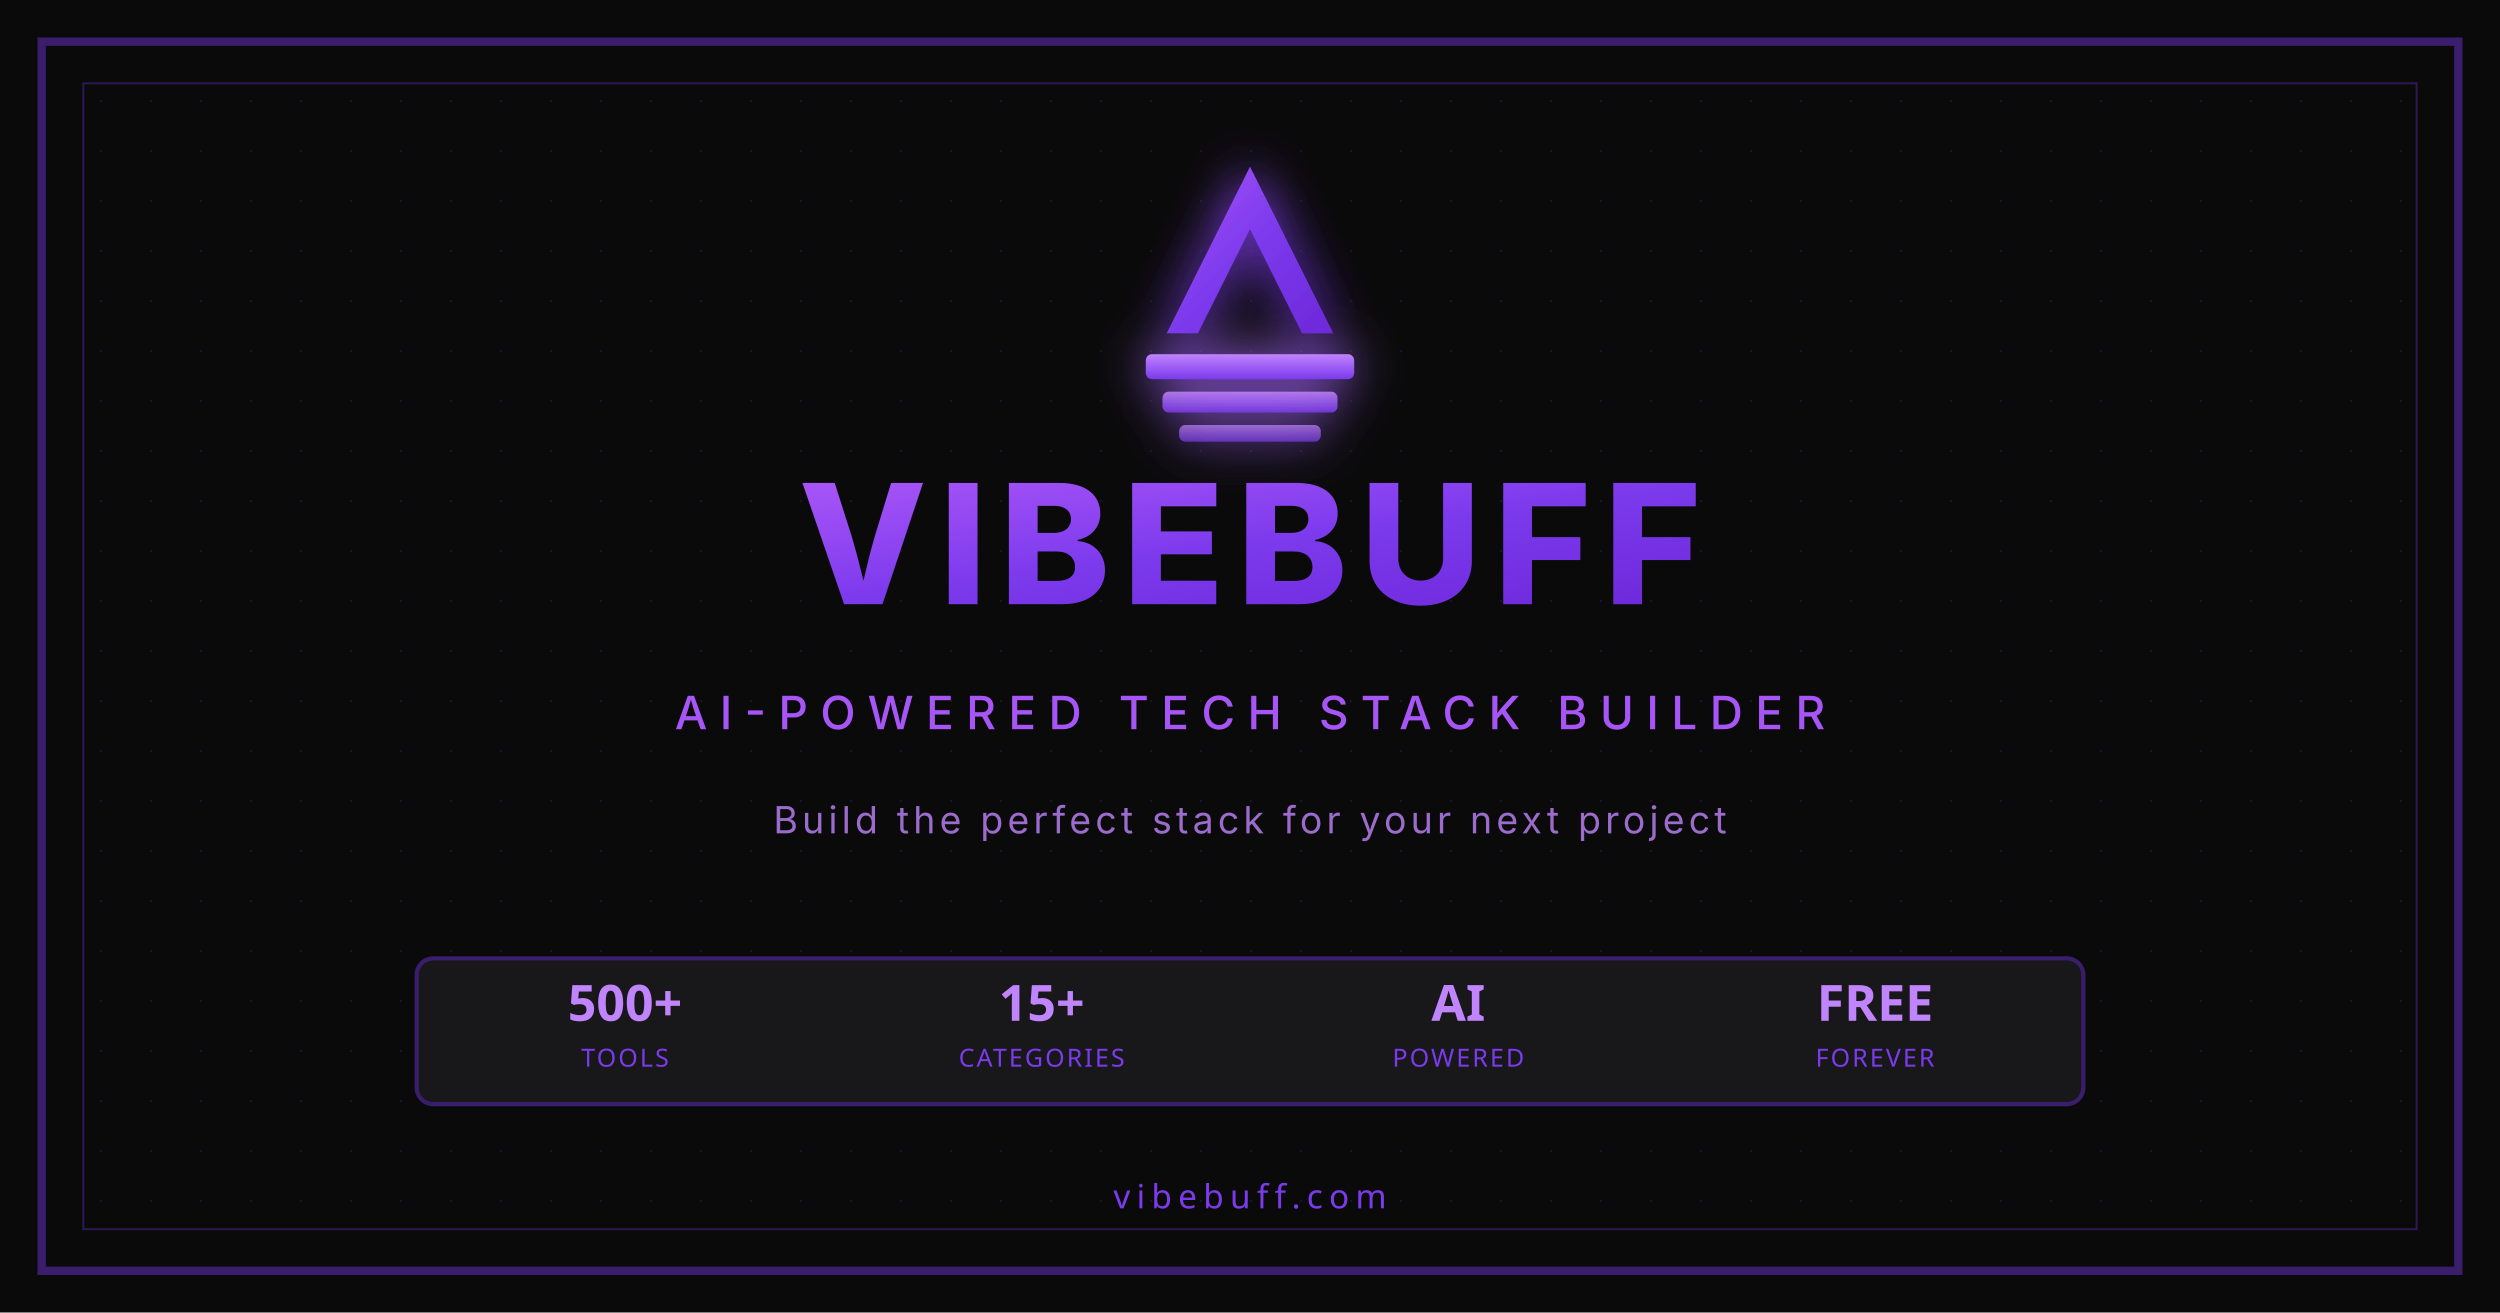
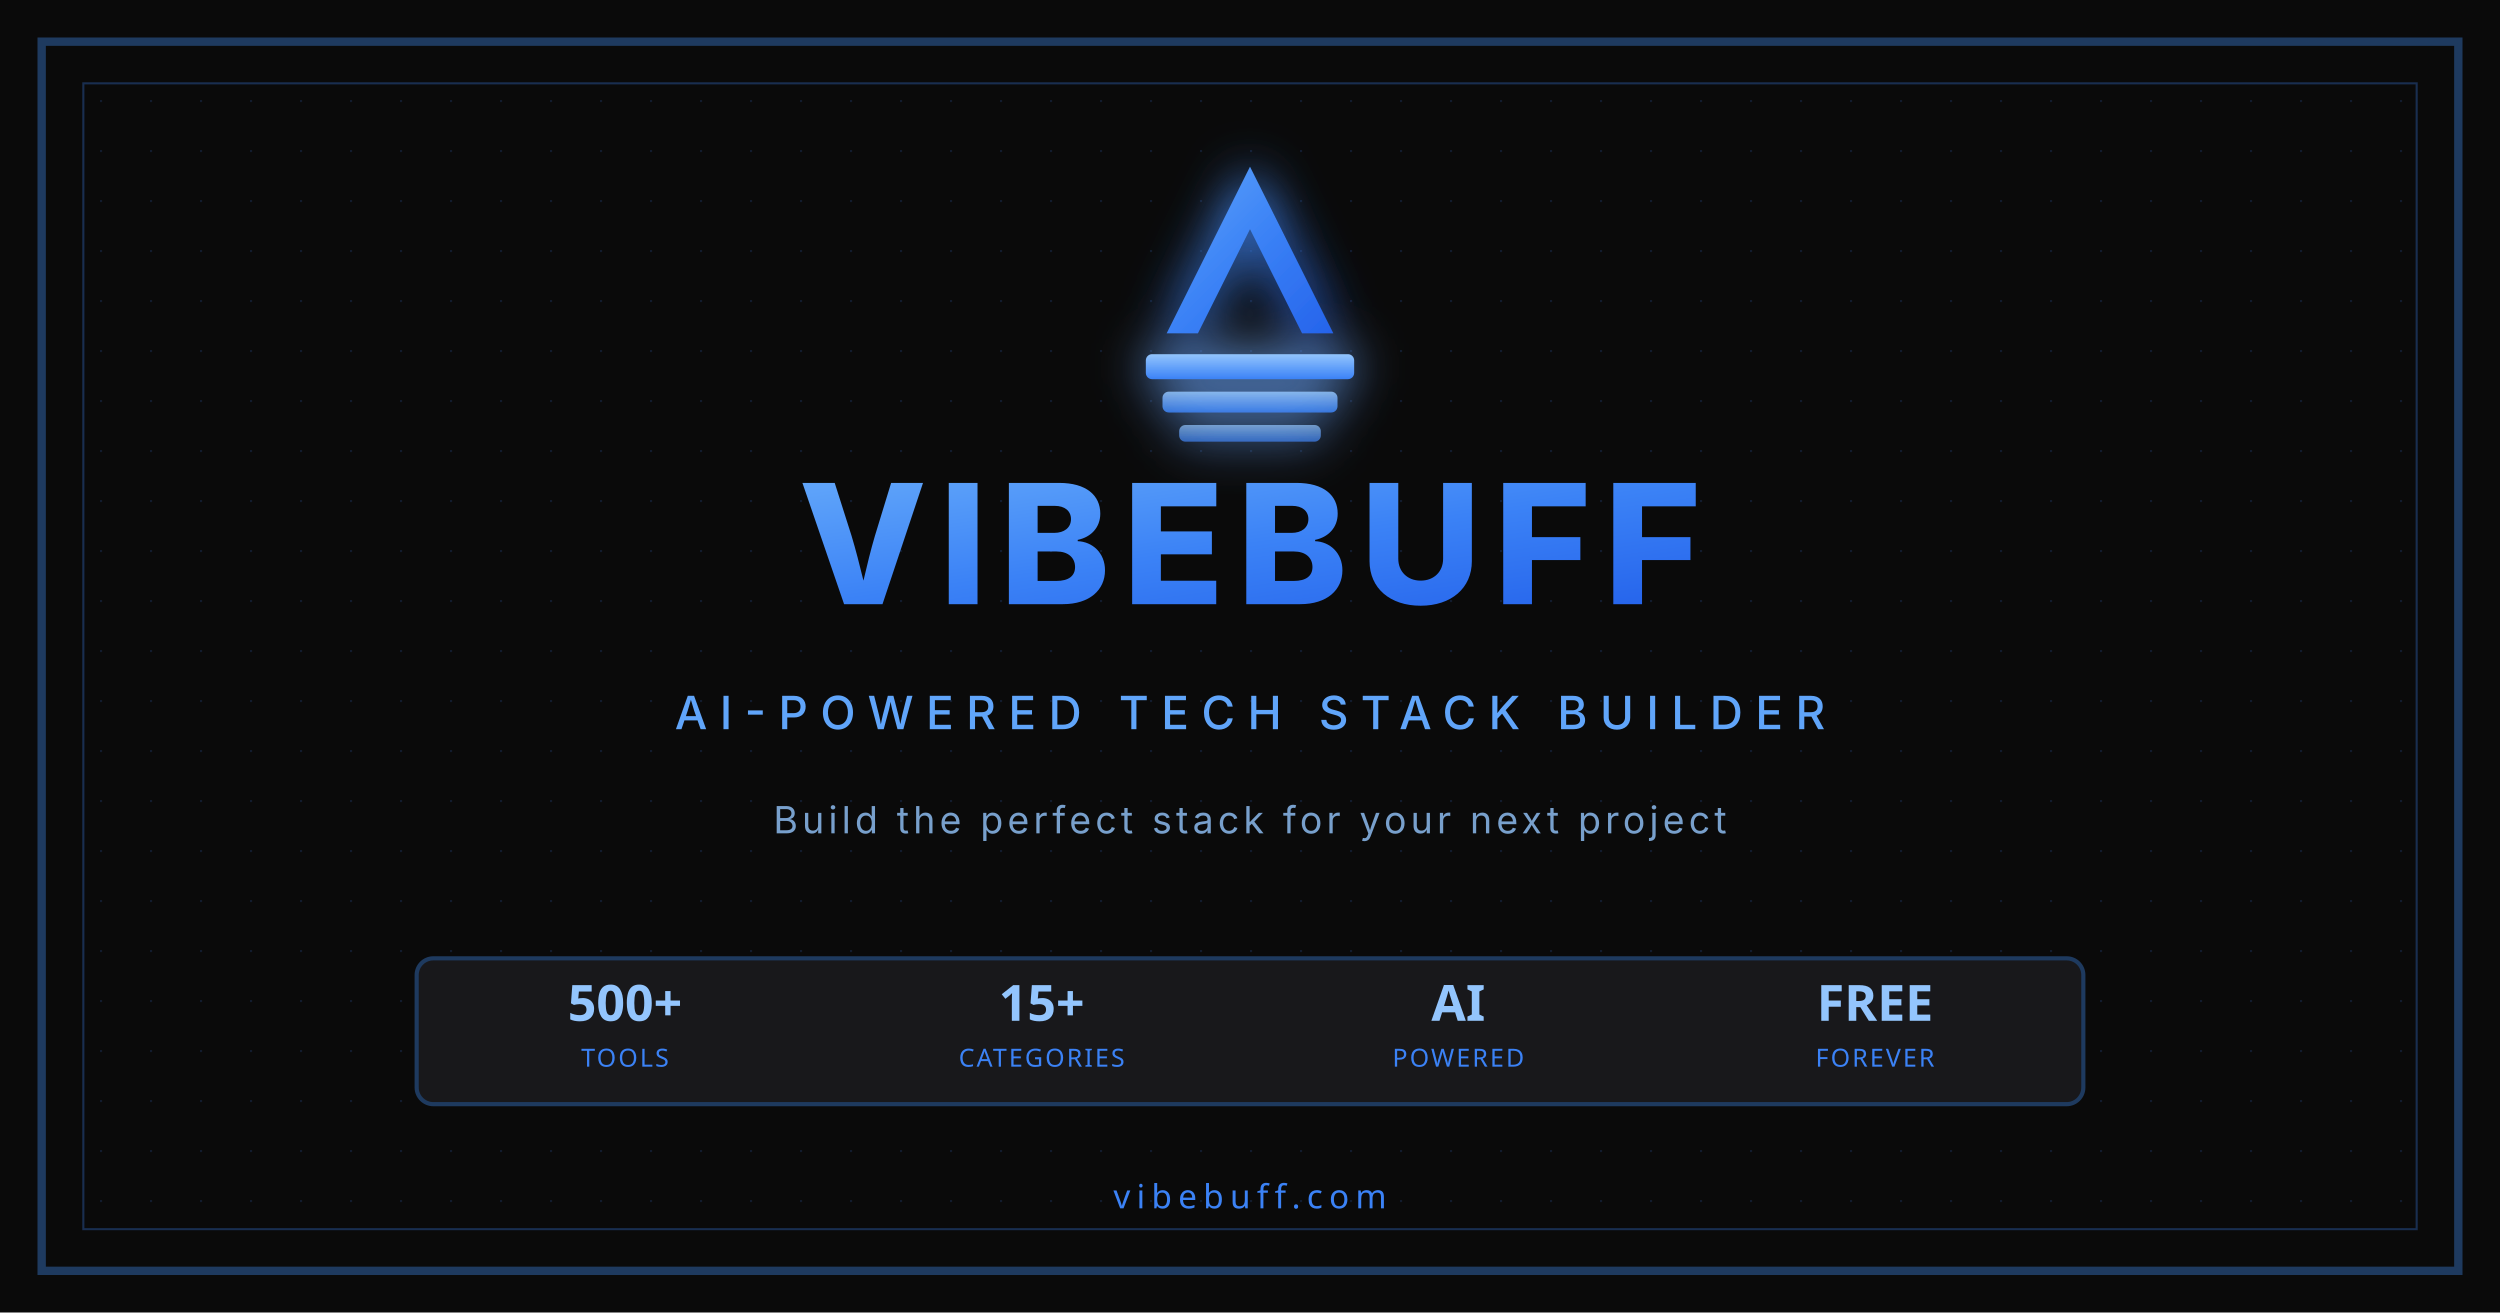
<svg xmlns="http://www.w3.org/2000/svg" width="1200" height="630" viewBox="0 0 1200 630" fill="none">
  <rect width="1200" height="630" fill="#0a0a0a" />
  <defs>
    <linearGradient id="primaryGradient" x1="0%" y1="0%" x2="100%" y2="100%">
-       <stop offset="0%" stop-color="#a855f7" />
-       <stop offset="50%" stop-color="#7c3aed" />
-       <stop offset="100%" stop-color="#6d28d9" />
+       <stop offset="0%" stop-color="#60a5fa" />
+       <stop offset="50%" stop-color="#3b82f6" />
+       <stop offset="100%" stop-color="#2563eb" />
    </linearGradient>
    <linearGradient id="glowGradient" x1="0%" y1="0%" x2="0%" y2="100%">
-       <stop offset="0%" stop-color="#c084fc" />
-       <stop offset="100%" stop-color="#7c3aed" />
+       <stop offset="0%" stop-color="#93c5fd" />
+       <stop offset="100%" stop-color="#3b82f6" />
    </linearGradient>
    <filter id="glow" x="-50%" y="-50%" width="200%" height="200%">
      <feGaussianBlur stdDeviation="12" result="coloredBlur" />
      <feMerge>
        <feMergeNode in="coloredBlur" />
        <feMergeNode in="SourceGraphic" />
      </feMerge>
    </filter>
    <pattern id="pixelGrid" width="24" height="24" patternUnits="userSpaceOnUse">
      <rect width="24" height="24" fill="transparent" />
-       <rect width="1" height="1" fill="#7c3aed" opacity="0.15" />
+       <rect width="1" height="1" fill="#3b82f6" opacity="0.15" />
    </pattern>
  </defs>
-   <rect x="20" y="20" width="1160" height="590" fill="none" stroke="#3b1d6e" stroke-width="4" />
+   <rect x="20" y="20" width="1160" height="590" fill="none" stroke="#1e3a5f" stroke-width="4" />
  <rect x="40" y="40" width="1120" height="550" fill="url(#pixelGrid)" />
-   <rect x="40" y="40" width="1120" height="550" fill="none" stroke="#7c3aed" stroke-width="1" opacity="0.3" />
+   <rect x="40" y="40" width="1120" height="550" fill="none" stroke="#3b82f6" stroke-width="1" opacity="0.3" />
  <g transform="translate(540, 80)" filter="url(#glow)">
    <path d="M60 0 L20 80 L35 80 L60 30 L85 80 L100 80 L60 0Z" fill="url(#primaryGradient)" />
    <rect x="10" y="90" width="100" height="12" rx="3" fill="url(#glowGradient)" />
    <rect x="18" y="108" width="84" height="10" rx="3" fill="url(#glowGradient)" opacity="0.85" />
    <rect x="26" y="124" width="68" height="8" rx="3" fill="url(#glowGradient)" opacity="0.7" />
  </g>
  <text x="600" y="290" font-family="system-ui, -apple-system, sans-serif" font-size="80" font-weight="800" fill="url(#primaryGradient)" text-anchor="middle" letter-spacing="6">
    VIBEBUFF
  </text>
-   <text x="600" y="350" font-family="system-ui, -apple-system, sans-serif" font-size="22" fill="#a855f7" text-anchor="middle" letter-spacing="6" font-weight="500">
+   <text x="600" y="350" font-family="system-ui, -apple-system, sans-serif" font-size="22" fill="#60a5fa" text-anchor="middle" letter-spacing="6" font-weight="500">
    AI-POWERED TECH STACK BUILDER
  </text>
-   <text x="600" y="400" font-family="system-ui, -apple-system, sans-serif" font-size="18" fill="#c084fc" text-anchor="middle" letter-spacing="2" opacity="0.8">
+   <text x="600" y="400" font-family="system-ui, -apple-system, sans-serif" font-size="18" fill="#93c5fd" text-anchor="middle" letter-spacing="2" opacity="0.8">
    Build the perfect stack for your next project
  </text>
  <g transform="translate(200, 460)">
-     <rect x="0" y="0" width="800" height="70" rx="8" fill="#18181b" stroke="#3b1d6e" stroke-width="2" />
-     <text x="100" y="30" font-family="system-ui, sans-serif" font-size="24" font-weight="700" fill="#c084fc" text-anchor="middle">500+</text>
-     <text x="100" y="52" font-family="system-ui, sans-serif" font-size="12" fill="#7c3aed" text-anchor="middle" letter-spacing="1">TOOLS</text>
-     <text x="300" y="30" font-family="system-ui, sans-serif" font-size="24" font-weight="700" fill="#c084fc" text-anchor="middle">15+</text>
-     <text x="300" y="52" font-family="system-ui, sans-serif" font-size="12" fill="#7c3aed" text-anchor="middle" letter-spacing="1">CATEGORIES</text>
-     <text x="500" y="30" font-family="system-ui, sans-serif" font-size="24" font-weight="700" fill="#c084fc" text-anchor="middle">AI</text>
-     <text x="500" y="52" font-family="system-ui, sans-serif" font-size="12" fill="#7c3aed" text-anchor="middle" letter-spacing="1">POWERED</text>
-     <text x="700" y="30" font-family="system-ui, sans-serif" font-size="24" font-weight="700" fill="#c084fc" text-anchor="middle">FREE</text>
-     <text x="700" y="52" font-family="system-ui, sans-serif" font-size="12" fill="#7c3aed" text-anchor="middle" letter-spacing="1">FOREVER</text>
+     <rect x="0" y="0" width="800" height="70" rx="8" fill="#18181b" stroke="#1e3a5f" stroke-width="2" />
+     <text x="100" y="30" font-family="system-ui, sans-serif" font-size="24" font-weight="700" fill="#93c5fd" text-anchor="middle">500+</text>
+     <text x="100" y="52" font-family="system-ui, sans-serif" font-size="12" fill="#3b82f6" text-anchor="middle" letter-spacing="1">TOOLS</text>
+     <text x="300" y="30" font-family="system-ui, sans-serif" font-size="24" font-weight="700" fill="#93c5fd" text-anchor="middle">15+</text>
+     <text x="300" y="52" font-family="system-ui, sans-serif" font-size="12" fill="#3b82f6" text-anchor="middle" letter-spacing="1">CATEGORIES</text>
+     <text x="500" y="30" font-family="system-ui, sans-serif" font-size="24" font-weight="700" fill="#93c5fd" text-anchor="middle">AI</text>
+     <text x="500" y="52" font-family="system-ui, sans-serif" font-size="12" fill="#3b82f6" text-anchor="middle" letter-spacing="1">POWERED</text>
+     <text x="700" y="30" font-family="system-ui, sans-serif" font-size="24" font-weight="700" fill="#93c5fd" text-anchor="middle">FREE</text>
+     <text x="700" y="52" font-family="system-ui, sans-serif" font-size="12" fill="#3b82f6" text-anchor="middle" letter-spacing="1">FOREVER</text>
  </g>
-   <text x="600" y="580" font-family="system-ui, sans-serif" font-size="16" fill="#7c3aed" text-anchor="middle" letter-spacing="3" font-weight="500">
+   <text x="600" y="580" font-family="system-ui, sans-serif" font-size="16" fill="#3b82f6" text-anchor="middle" letter-spacing="3" font-weight="500">
    vibebuff.com
  </text>
</svg>
